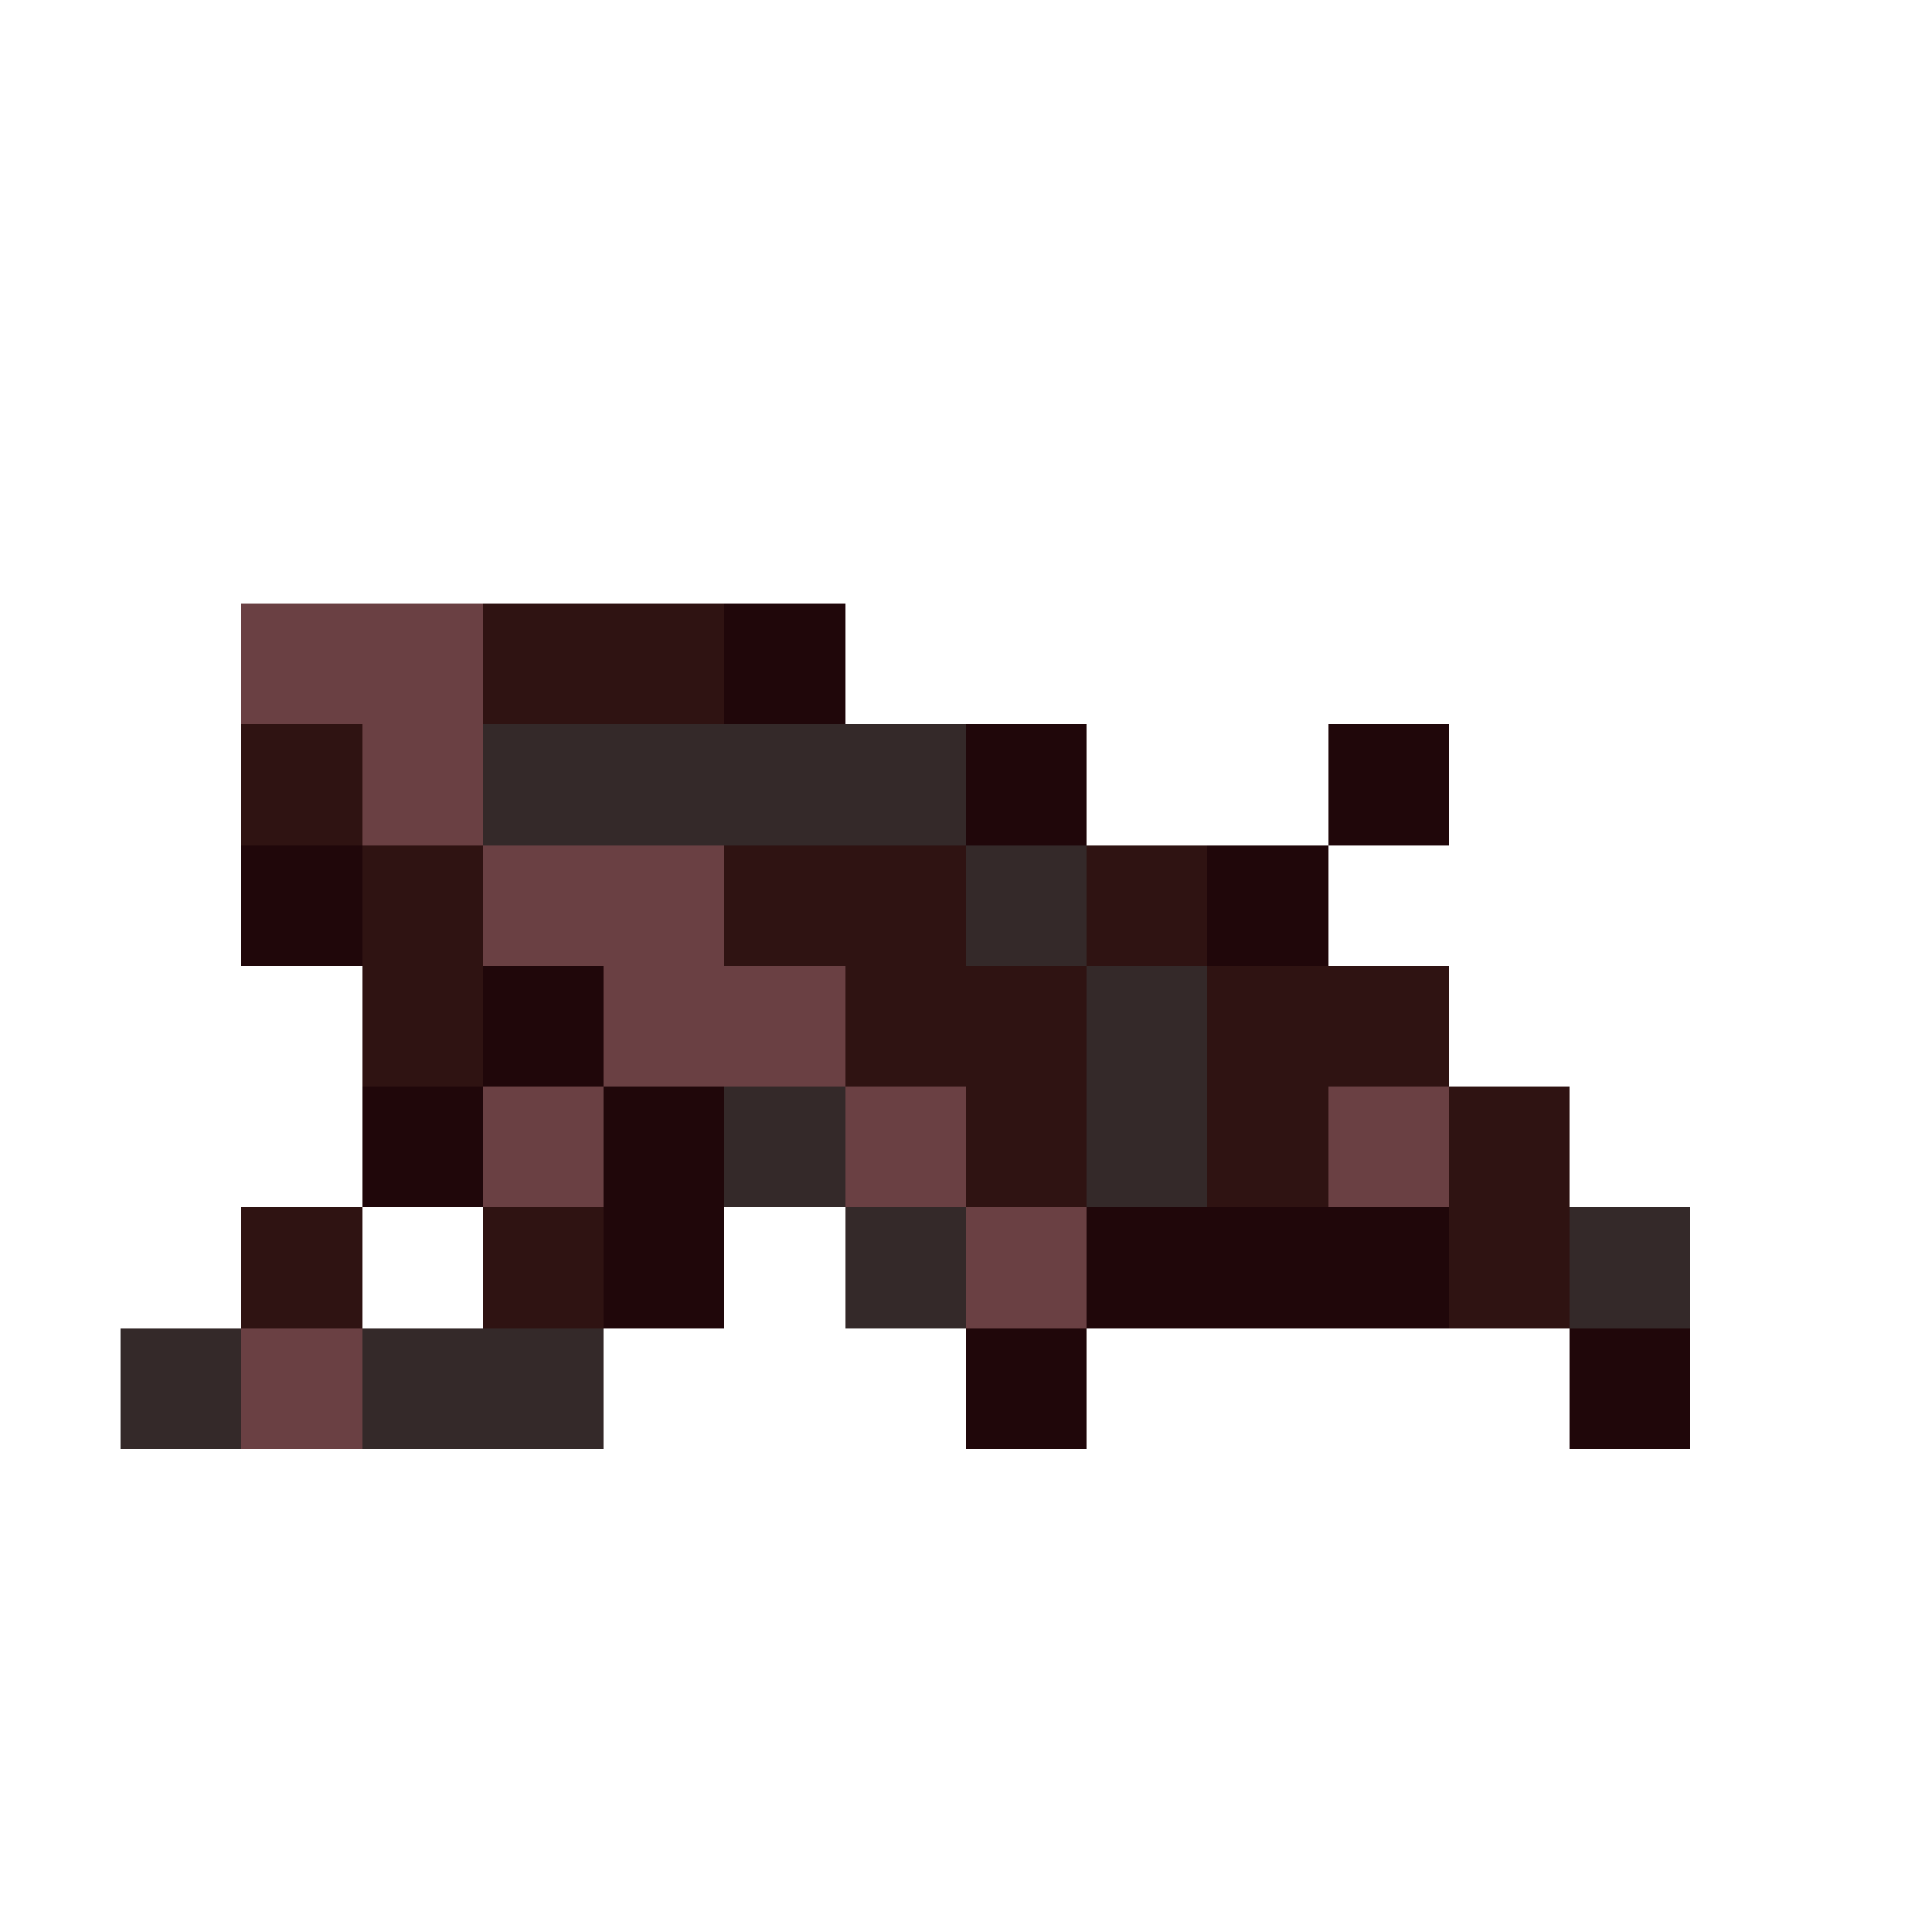
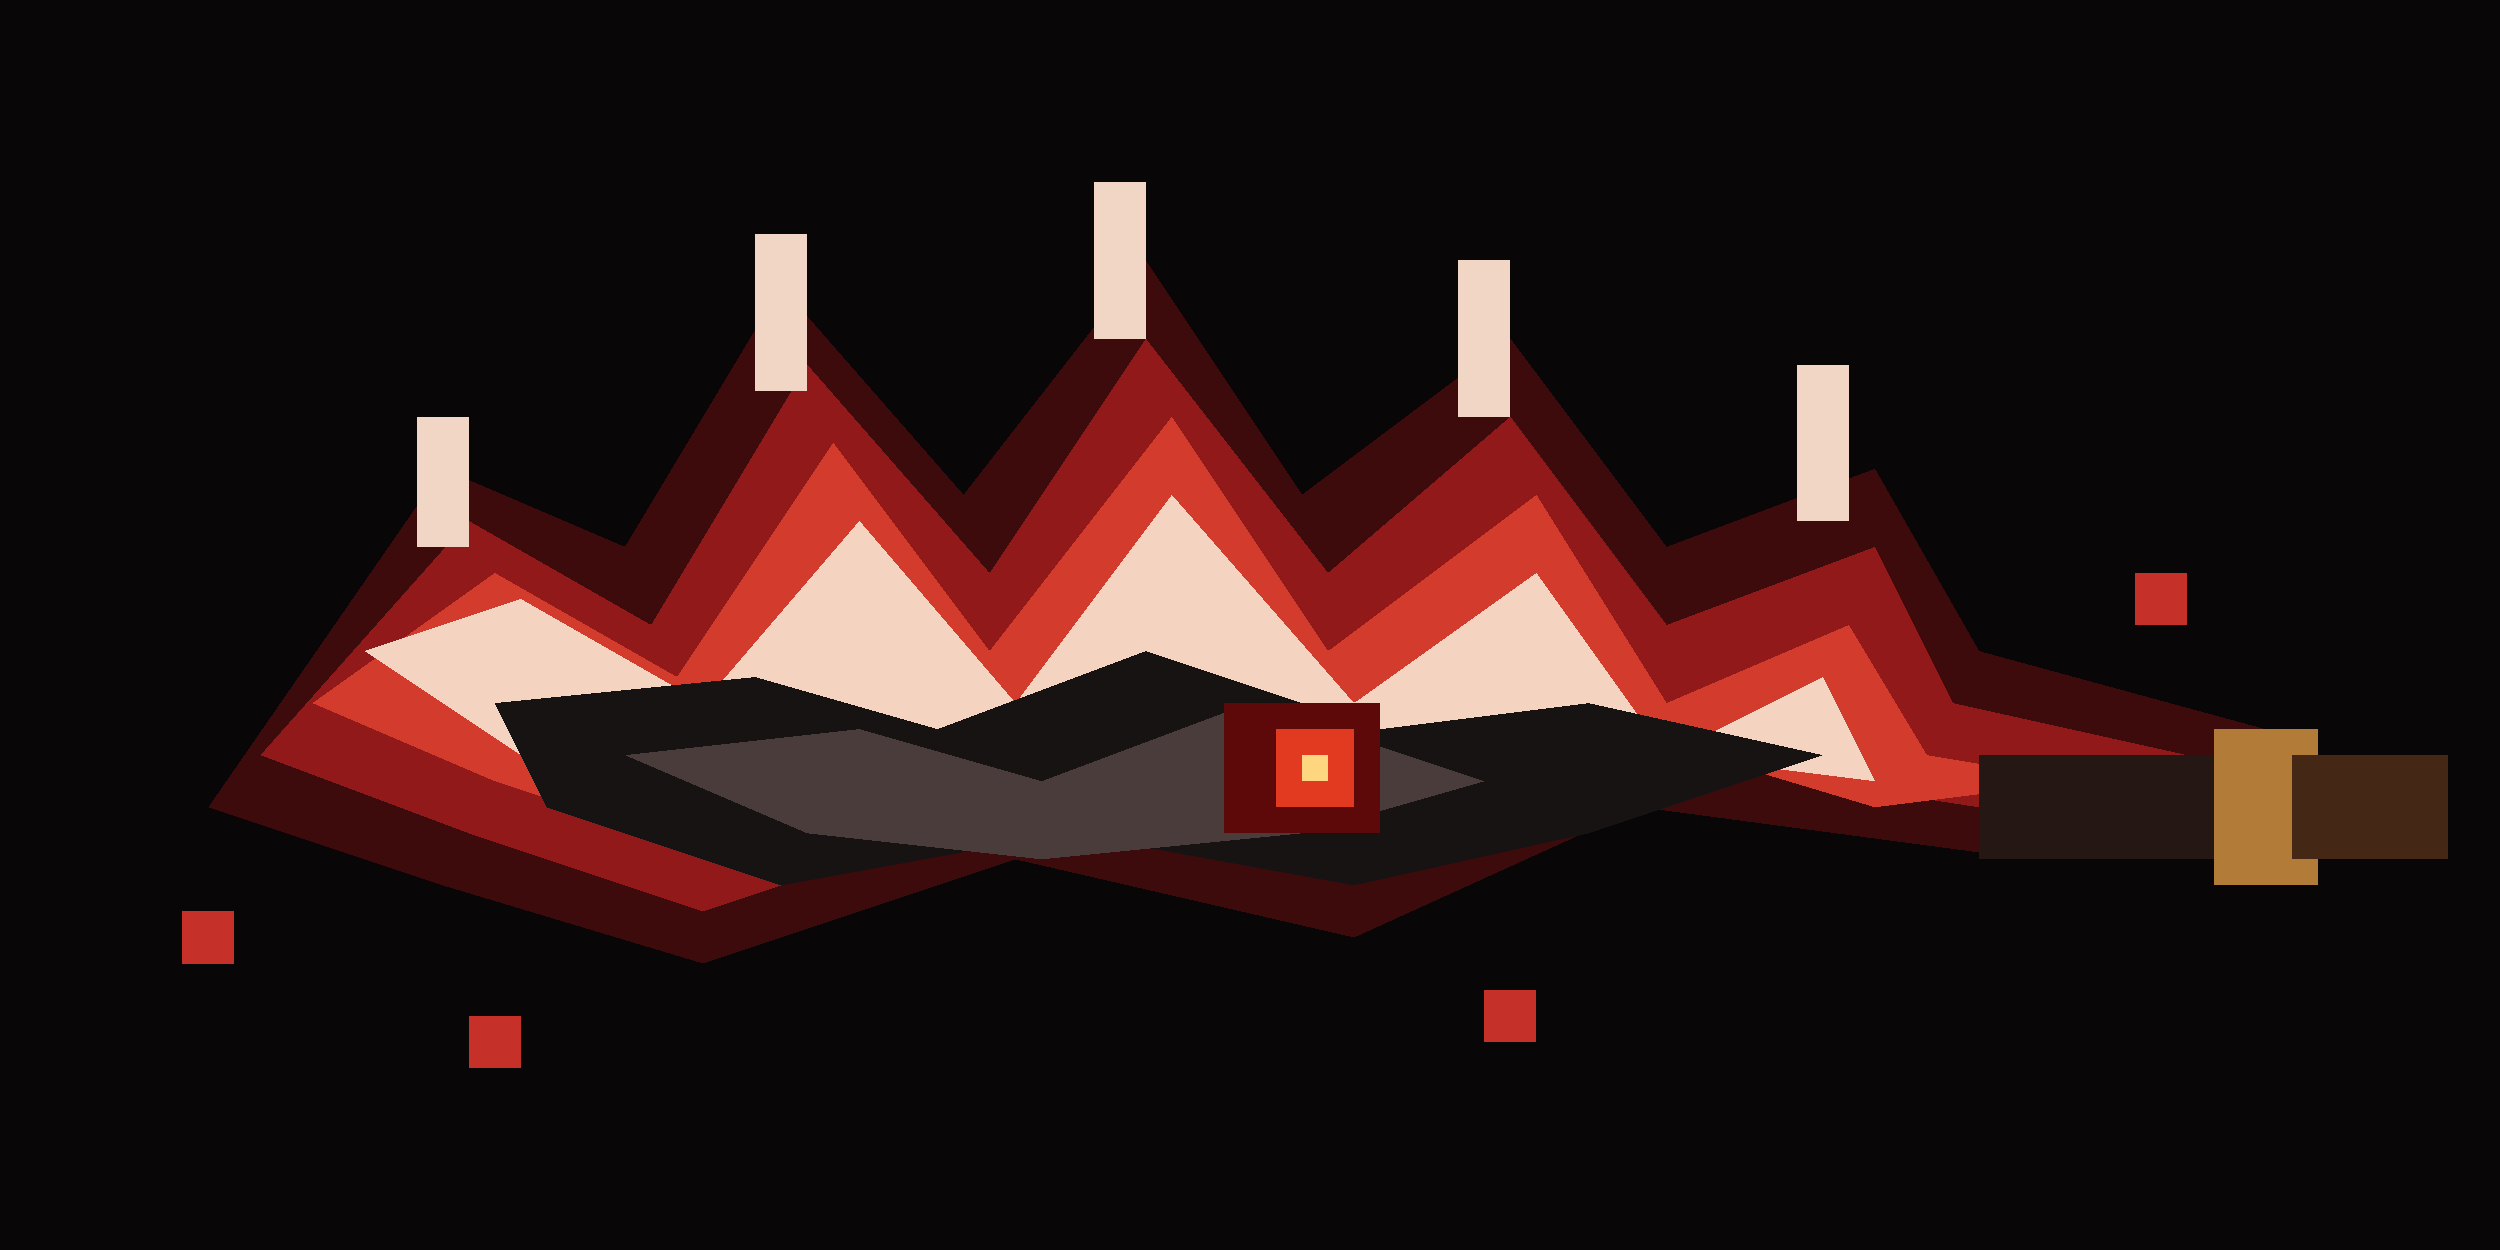
- <svg xmlns="http://www.w3.org/2000/svg" viewBox="0 0 16 16" shape-rendering="crispEdges">
-   <rect x="2" y="5" width="2" height="1" fill="#6a4043" />
-   <rect x="4" y="5" width="2" height="1" fill="#2f1312" />
-   <rect x="6" y="5" width="1" height="1" fill="#20070a" />
-   <rect x="2" y="6" width="1" height="1" fill="#2f1312" />
-   <rect x="3" y="6" width="1" height="1" fill="#6a4043" />
-   <rect x="4" y="6" width="4" height="1" fill="#342929" />
-   <rect x="8" y="6" width="1" height="1" fill="#20070a" />
-   <rect x="11" y="6" width="1" height="1" fill="#20070a" />
-   <rect x="2" y="7" width="1" height="1" fill="#20070a" />
-   <rect x="3" y="7" width="1" height="1" fill="#2f1312" />
-   <rect x="4" y="7" width="2" height="1" fill="#6a4043" />
-   <rect x="6" y="7" width="2" height="1" fill="#2f1312" />
-   <rect x="8" y="7" width="1" height="1" fill="#342929" />
-   <rect x="9" y="7" width="1" height="1" fill="#2f1312" />
-   <rect x="10" y="7" width="1" height="1" fill="#20070a" />
-   <rect x="3" y="8" width="1" height="1" fill="#2f1312" />
-   <rect x="4" y="8" width="1" height="1" fill="#20070a" />
-   <rect x="5" y="8" width="2" height="1" fill="#6a4043" />
-   <rect x="7" y="8" width="2" height="1" fill="#2f1312" />
-   <rect x="9" y="8" width="1" height="1" fill="#342929" />
-   <rect x="10" y="8" width="2" height="1" fill="#2f1312" />
-   <rect x="3" y="9" width="1" height="1" fill="#20070a" />
-   <rect x="4" y="9" width="1" height="1" fill="#6a4043" />
-   <rect x="5" y="9" width="1" height="1" fill="#20070a" />
-   <rect x="6" y="9" width="1" height="1" fill="#342929" />
-   <rect x="7" y="9" width="1" height="1" fill="#6a4043" />
-   <rect x="8" y="9" width="1" height="1" fill="#2f1312" />
-   <rect x="9" y="9" width="1" height="1" fill="#342929" />
-   <rect x="10" y="9" width="1" height="1" fill="#2f1312" />
-   <rect x="11" y="9" width="1" height="1" fill="#6a4043" />
-   <rect x="12" y="9" width="1" height="1" fill="#2f1312" />
-   <rect x="2" y="10" width="1" height="1" fill="#2f1312" />
-   <rect x="4" y="10" width="1" height="1" fill="#2f1312" />
-   <rect x="5" y="10" width="1" height="1" fill="#20070a" />
-   <rect x="7" y="10" width="1" height="1" fill="#342929" />
-   <rect x="8" y="10" width="1" height="1" fill="#6a4043" />
-   <rect x="9" y="10" width="3" height="1" fill="#20070a" />
-   <rect x="12" y="10" width="1" height="1" fill="#2f1312" />
-   <rect x="13" y="10" width="1" height="1" fill="#342929" />
-   <rect x="1" y="11" width="1" height="1" fill="#342929" />
-   <rect x="2" y="11" width="1" height="1" fill="#6a4043" />
-   <rect x="3" y="11" width="2" height="1" fill="#342929" />
-   <rect x="8" y="11" width="1" height="1" fill="#20070a" />
-   <rect x="13" y="11" width="1" height="1" fill="#20070a" />
+ <svg xmlns="http://www.w3.org/2000/svg" viewBox="0 0 96 48" shape-rendering="crispEdges">
+   <rect width="96" height="48" fill="#080606" />
+   <path d="M8 31 17 18 24 21 30 11 37 19 44 10 50 19 58 13 64 21 72 18 76 25 87 28 78 33 63 31 52 36 39 33 27 37 17 34Z" fill="#3d0b0b" />
+   <path d="M10 29 18 20 25 24 31 14 38 22 44 13 51 22 58 16 64 24 72 21 75 27 84 29 76 31 63 29 52 34 39 31 27 35 18 32Z" fill="#921919" />
+   <path d="M12 27 19 22 26 26 32 17 38 25 45 16 51 25 59 19 64 27 71 24 74 29 80 30 72 31 62 28 52 32 40 29 28 33 19 30Z" fill="#d33b2d" />
+   <path d="M14 25 20 23 27 27 33 20 39 27 45 19 52 27 59 22 64 29 70 26 72 30 64 29 53 30 41 28 29 31 20 29Z" fill="#f4d4c0" />
+   <path d="M19 27 29 26 36 28 44 25 53 28 61 27 70 29 61 32 52 34 41 32 30 34 21 31Z" fill="#171313" />
+   <path d="M24 29 33 28 40 30 48 27 57 30 50 32 40 33 31 32Z" fill="#4a3c3b" />
+   <rect x="76" y="29" width="12" height="4" fill="#251713" />
+   <rect x="85" y="28" width="4" height="6" fill="#b27b37" />
+   <rect x="88" y="29" width="6" height="4" fill="#442714" />
+   <rect x="47" y="27" width="6" height="5" fill="#5d0909" />
+   <rect x="49" y="28" width="3" height="3" fill="#e13a21" />
+   <rect x="50" y="29" width="1" height="1" fill="#ffd680" />
+   <g fill="#f1d6c5">
+     <rect x="16" y="16" width="2" height="5" />
+     <rect x="29" y="9" width="2" height="6" />
+     <rect x="42" y="7" width="2" height="6" />
+     <rect x="56" y="10" width="2" height="6" />
+     <rect x="69" y="14" width="2" height="6" />
+   </g>
+   <g fill="#c53028">
+     <rect x="7" y="35" width="2" height="2" />
+     <rect x="18" y="39" width="2" height="2" />
+     <rect x="57" y="38" width="2" height="2" />
+     <rect x="82" y="22" width="2" height="2" />
+   </g>
</svg>
